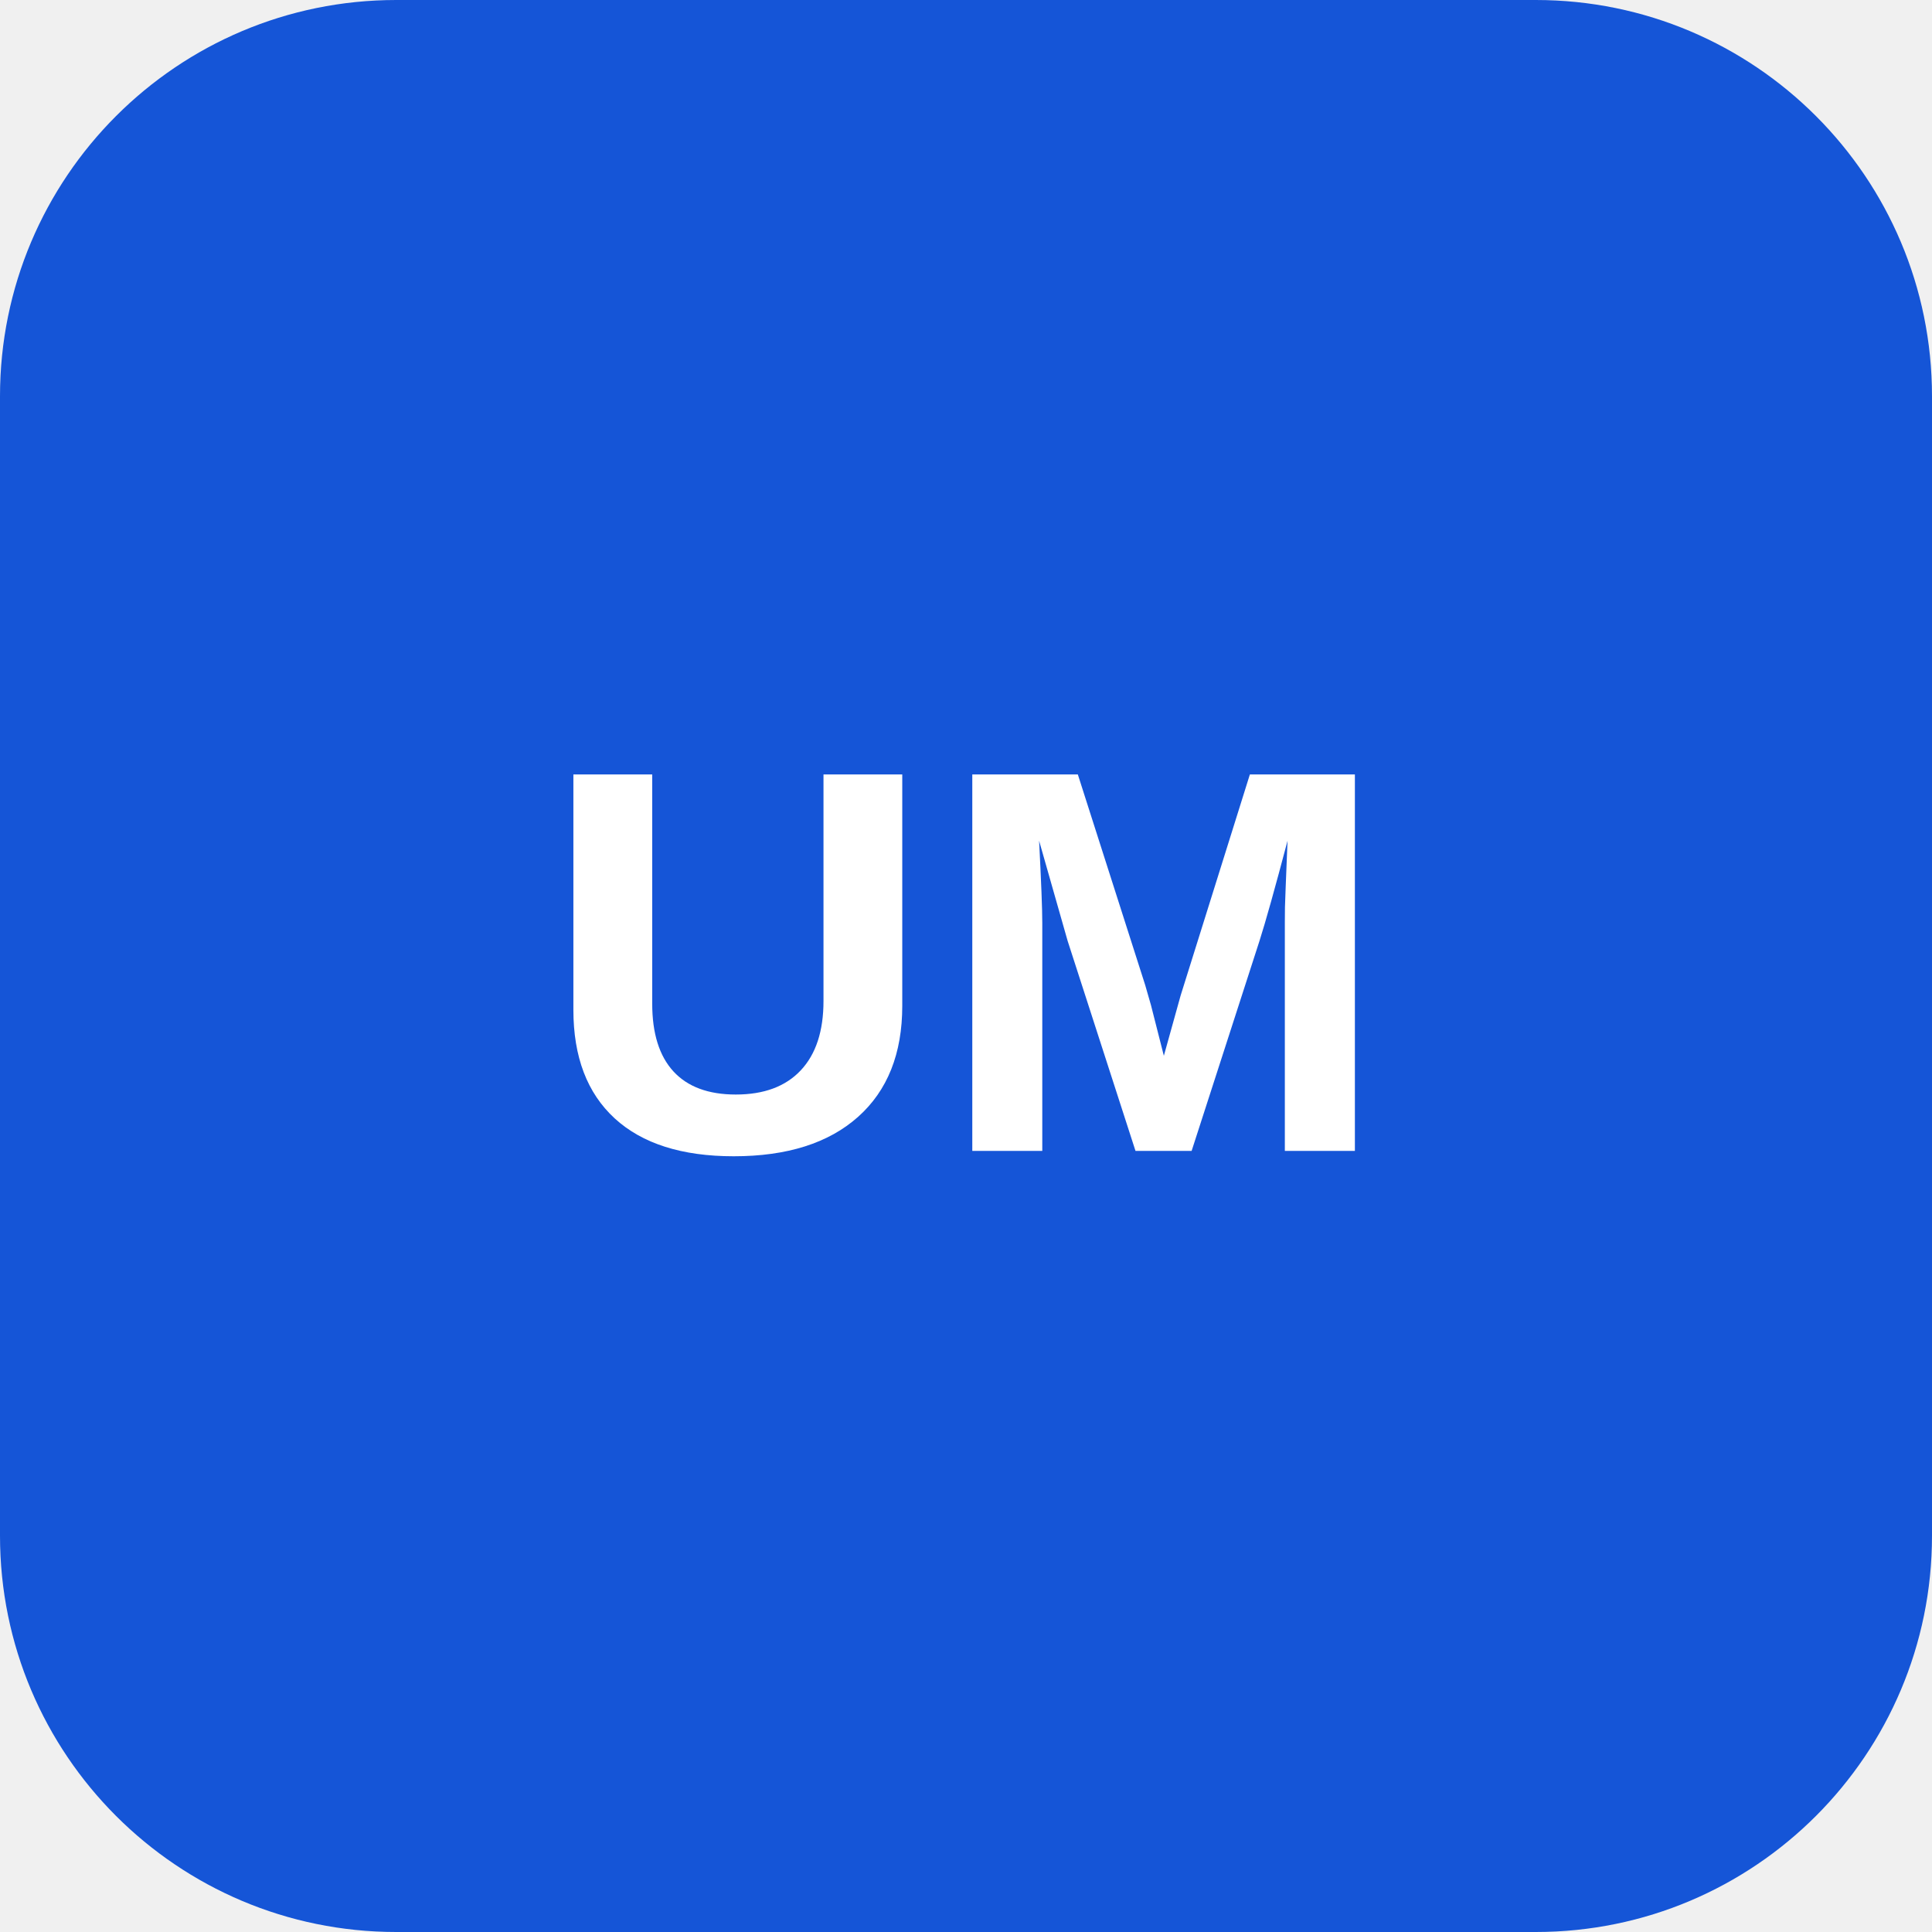
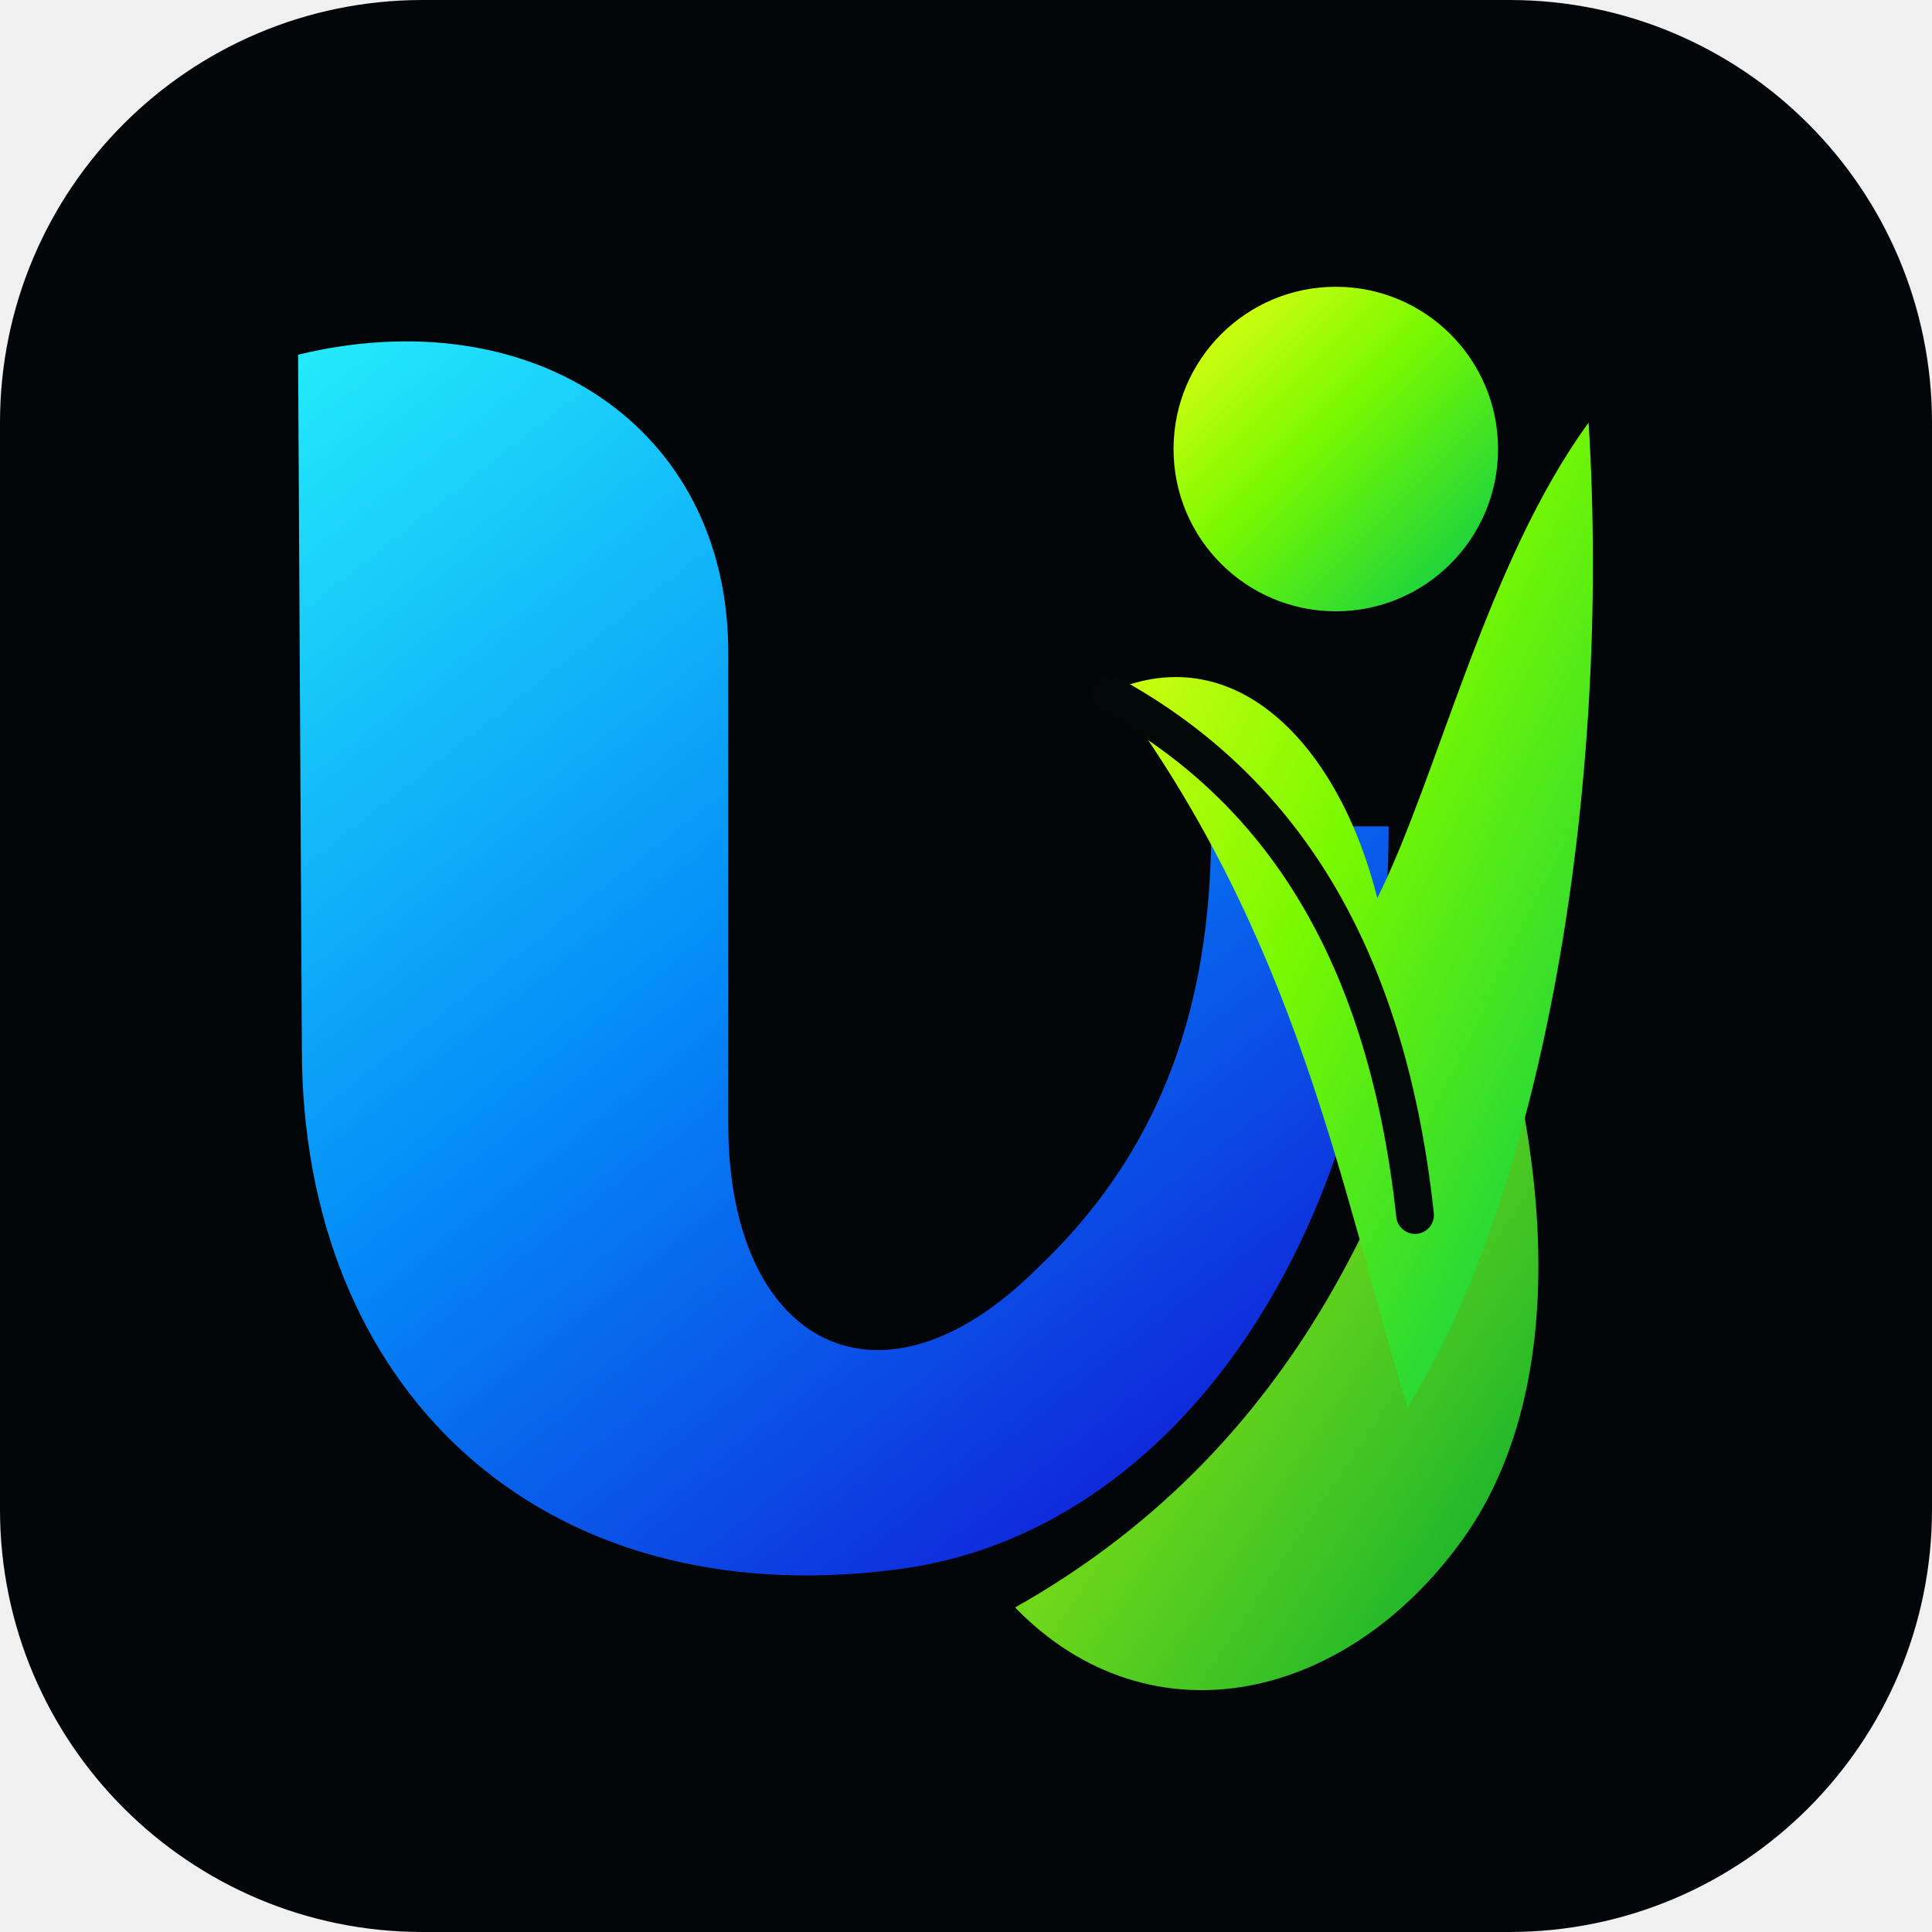
<svg xmlns="http://www.w3.org/2000/svg" viewBox="0 0 512 512">
-   <rect width="512" height="512" rx="105" fill="#1555d7" />
-   <text x="256" y="305" font-family="Arial" font-size="145" font-weight="bold" text-anchor="middle" fill="white">UM</text>
+   <defs>
+     <linearGradient id="blue" x1="0" y1="0" x2=".7" y2="1">
+       <stop stop-color="#24ecfa" />
+       <stop offset=".52" stop-color="#048bf8" />
+       <stop offset="1" stop-color="#1023d9" />
+     </linearGradient>
+     <linearGradient id="green" x1="0" y1="0" x2="1" y2="1">
+       <stop stop-color="#f3ff17" />
+       <stop offset=".45" stop-color="#79f900" />
+       <stop offset="1" stop-color="#00c950" />
+     </linearGradient>
+     <linearGradient id="leaf" x1="0" y1="0" x2="1" y2="1">
+       <stop stop-color="#cfff05" />
+       <stop offset="1" stop-color="#00aa32" />
+     </linearGradient>
+   </defs>
+   <rect width="512" height="512" rx="112" fill="#030609" />
+   <path d="M79 94 C141 79 193 113 193 173 L193 298 C193 356 233 378 275 336 C312 301 321 259 321 219 L368 219 C368 325 312 407 237 416 C142 428 80 367 80 278 Z" fill="url(#blue)" />
+   <path d="M269 426 C340 386 373 319 389 242 C407 289 420 360 389 406 C358 451 305 463 269 426Z" fill="url(#leaf)" />
+   <circle cx="354" cy="119" r="43" fill="url(#green)" />
+   <path d="M295 183 C328 169 355 198 365 238 C381 206 394 149 421 112 C427 209 409 315 373 373 C355 314 344 249 295 183Z" fill="url(#green)" />
+   <path d="M294 184 C336 207 367 248 375 322" fill="none" stroke="#020707" stroke-width="10" stroke-linecap="round" />
</svg>
